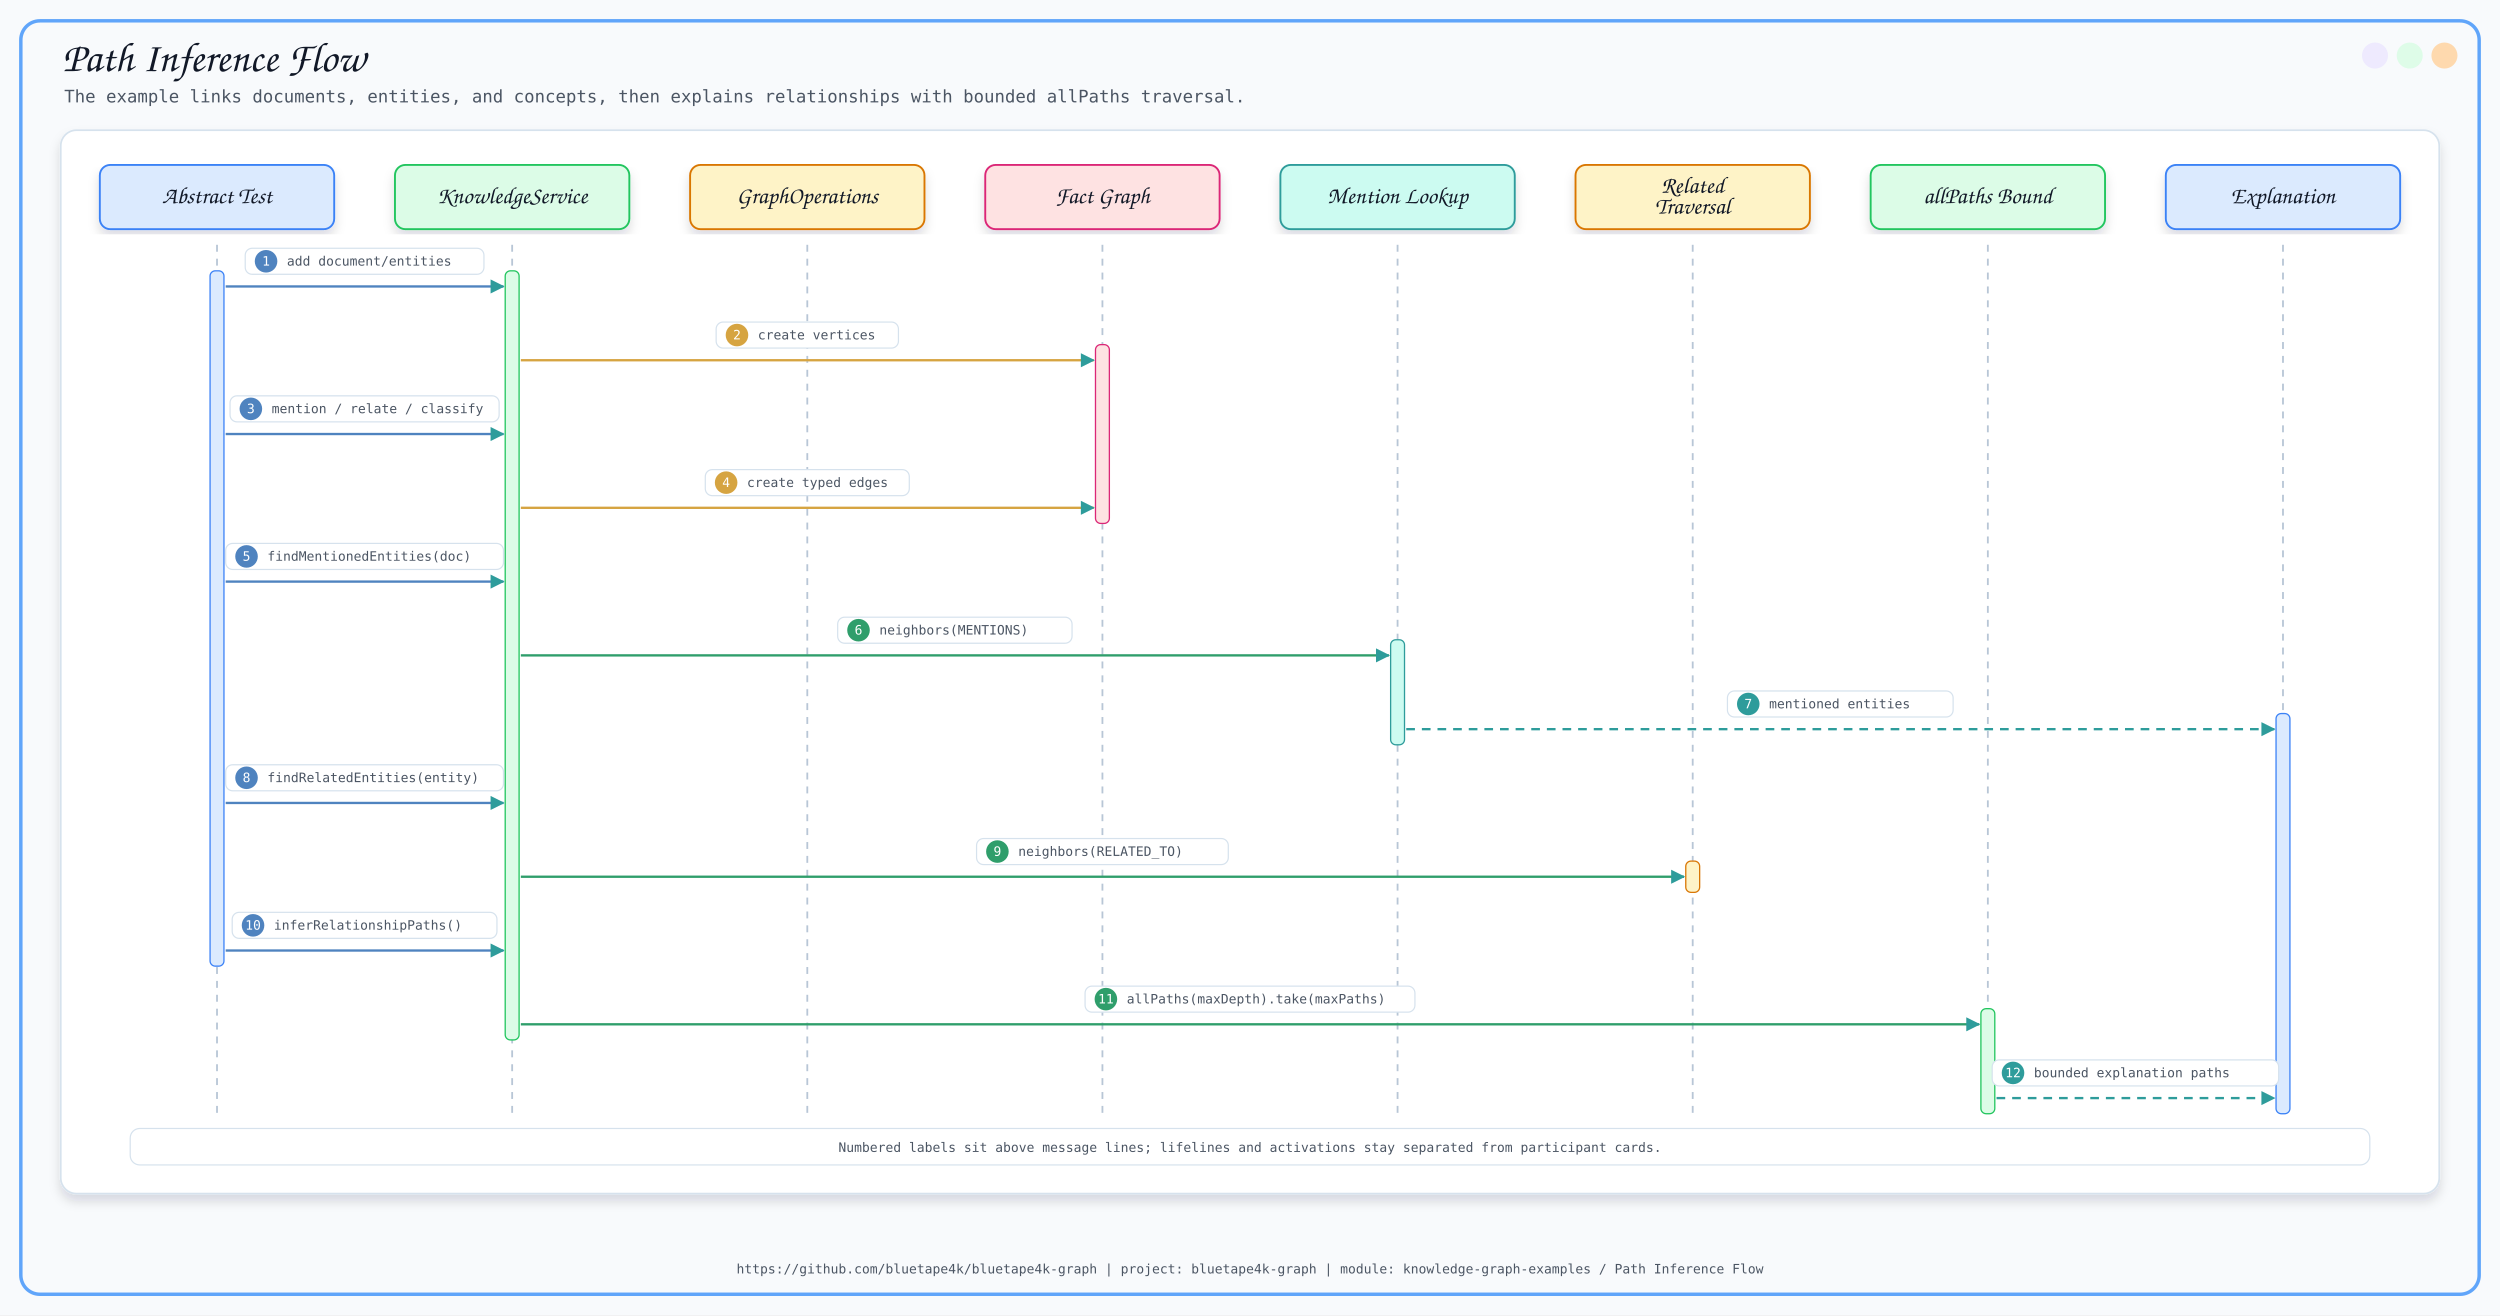
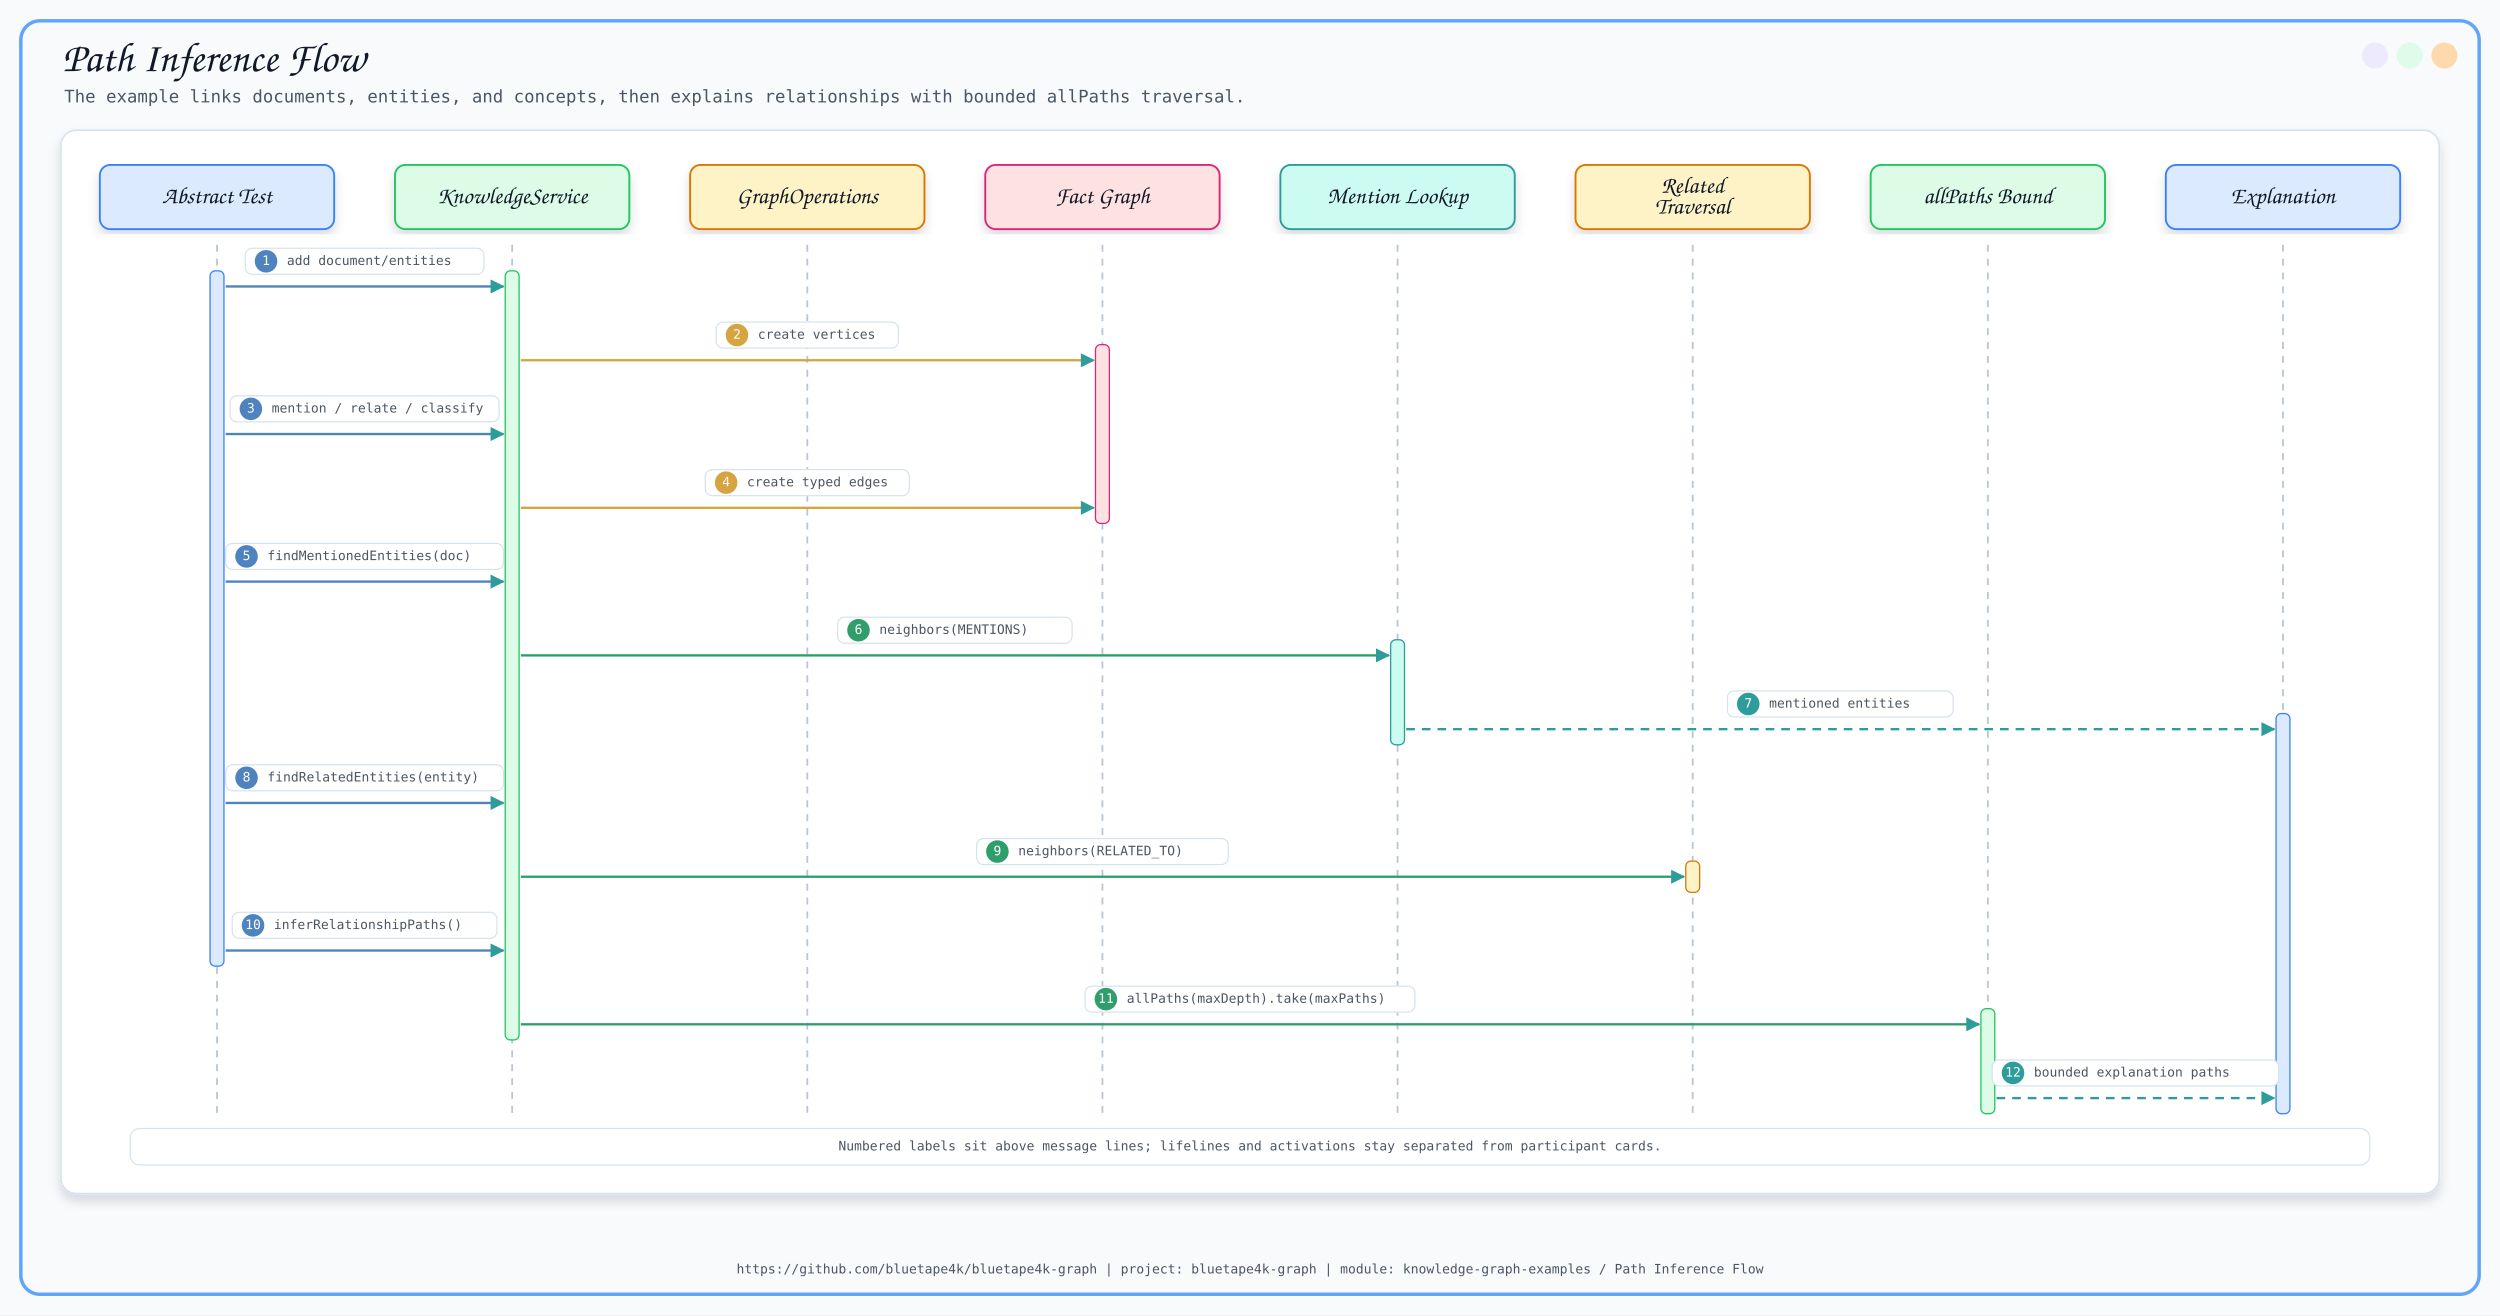
<svg xmlns="http://www.w3.org/2000/svg" width="2880" height="1515" viewBox="0 0 2880 1515">
  <defs>
    <filter id="softShadow" x="-8%" y="-8%" width="116%" height="116%">
      <feDropShadow dx="0" dy="8" stdDeviation="6" flood-color="#0F172A" flood-opacity="0.14" />
    </filter>
    <marker id="arrow" viewBox="0 0 10 10" refX="9" refY="5" markerWidth="8" markerHeight="8" orient="auto-start-reverse">
      <path d="M 0 0 L 10 5 L 0 10 z" fill="#2563EB" />
    </marker>
  </defs>
  <style>
      .title { font-family: 'Architects Daughter', cursive; font-size: 48px; fill: #111827; }
      .subtitle { font-family: 'Comic Mono', monospace; font-size: 20px; fill: #4B5563; }
      .label { font-family: 'Architects Daughter', cursive; font-size: 27px; fill: #111827; }
      .small { font-family: 'Comic Mono', monospace; font-size: 18px; fill: #374151; }
      .tiny { font-family: 'Comic Mono', monospace; font-size: 15px; fill: #4B5563; }
      .card { filter: url(#softShadow); }
      .line { stroke: #2563EB; stroke-width: 3; fill: none; marker-end: url(#arrow); }
      .thin { stroke: #60A5FA; stroke-width: 2; fill: none; marker-end: url(#arrow); }
      .dash { stroke: #64748B; stroke-width: 2; stroke-dasharray: 8 8; fill: none; marker-end: url(#arrow); }
    </style>
  <defs>
    <marker id="seqArrow" markerWidth="6" markerHeight="6" refX="5.5" refY="3" orient="auto" markerUnits="strokeWidth">
      <path d="M 0 0 L 6 3 L 0 6 z" fill="#2E9C9B" />
    </marker>
  </defs>
  <rect x="0" y="0" width="2880" height="1515" fill="#F8FAFC" />
  <rect x="24" y="24" width="2832" height="1467" rx="22" fill="none" stroke="#60A5FA" stroke-width="4" />
  <circle cx="2816" cy="64" r="15" fill="#FED7AA" opacity="0.95" />
  <circle cx="2776" cy="64" r="15" fill="#DCFCE7" opacity="0.95" />
  <circle cx="2736" cy="64" r="15" fill="#EDE9FE" opacity="0.95" />
  <text x="72" y="82" class="title">Path Inference Flow</text>
  <text x="74" y="118" class="subtitle">The example links documents, entities, and concepts, then explains relationships with bounded allPaths traversal.</text>
  <text x="1440.0" y="1467" text-anchor="middle" class="tiny">https://github.com/bluetape4k/bluetape4k-graph | project: bluetape4k-graph | module: knowledge-graph-examples / Path Inference Flow</text>
  <rect x="70" y="150" width="2740" height="1225" rx="18" fill="#FFFFFF" stroke="#D6E2ED" stroke-width="2" filter="url(#softShadow)" />
  <rect x="115.0" y="190" width="270" height="74" rx="12" fill="#DBEAFE" stroke="#3B82F6" stroke-width="2.2" filter="url(#softShadow)" />
-   <text x="250.0" y="227" text-anchor="middle" dominant-baseline="middle" class="label">Abstract Test</text>
+   <text x="250.0" y="227.0" text-anchor="middle" dominant-baseline="middle" class="label">Abstract Test</text>
  <line x1="250.0" y1="282" x2="250.0" y2="1283" stroke="#B8C6D6" stroke-width="2.1" stroke-dasharray="8 8" />
  <rect x="455.0" y="190" width="270" height="74" rx="12" fill="#DCFCE7" stroke="#22C55E" stroke-width="2.2" filter="url(#softShadow)" />
-   <text x="590.0" y="227" text-anchor="middle" dominant-baseline="middle" class="label">KnowledgeService</text>
+   <text x="590.0" y="227.0" text-anchor="middle" dominant-baseline="middle" class="label">KnowledgeService</text>
  <line x1="590.0" y1="282" x2="590.0" y2="1283" stroke="#B8C6D6" stroke-width="2.1" stroke-dasharray="8 8" />
  <rect x="795.0" y="190" width="270" height="74" rx="12" fill="#FEF3C7" stroke="#D97706" stroke-width="2.2" filter="url(#softShadow)" />
-   <text x="930.0" y="227" text-anchor="middle" dominant-baseline="middle" class="label">GraphOperations</text>
+   <text x="930.0" y="227.0" text-anchor="middle" dominant-baseline="middle" class="label">GraphOperations</text>
  <line x1="930.0" y1="282" x2="930.0" y2="1283" stroke="#B8C6D6" stroke-width="2.1" stroke-dasharray="8 8" />
  <rect x="1135.0" y="190" width="270" height="74" rx="12" fill="#FEE2E2" stroke="#DB2777" stroke-width="2.2" filter="url(#softShadow)" />
-   <text x="1270.0" y="227" text-anchor="middle" dominant-baseline="middle" class="label">Fact Graph</text>
+   <text x="1270.0" y="227.0" text-anchor="middle" dominant-baseline="middle" class="label">Fact Graph</text>
  <line x1="1270.0" y1="282" x2="1270.0" y2="1283" stroke="#B8C6D6" stroke-width="2.1" stroke-dasharray="8 8" />
  <rect x="1475.0" y="190" width="270" height="74" rx="12" fill="#CCFBF1" stroke="#2E9C9B" stroke-width="2.2" filter="url(#softShadow)" />
-   <text x="1610.0" y="227" text-anchor="middle" dominant-baseline="middle" class="label">Mention Lookup</text>
+   <text x="1610.0" y="227.0" text-anchor="middle" dominant-baseline="middle" class="label">Mention Lookup</text>
  <line x1="1610.0" y1="282" x2="1610.0" y2="1283" stroke="#B8C6D6" stroke-width="2.1" stroke-dasharray="8 8" />
  <rect x="1815.0" y="190" width="270" height="74" rx="12" fill="#FEF3C7" stroke="#D97706" stroke-width="2.2" filter="url(#softShadow)" />
-   <text x="1950.0" y="215" text-anchor="middle" dominant-baseline="middle" class="label">Related</text>
-   <text x="1950.0" y="239" text-anchor="middle" dominant-baseline="middle" class="label">Traversal</text>
+   <text x="1950.0" y="215.0" text-anchor="middle" dominant-baseline="middle" class="label">Related</text>
+   <text x="1950.0" y="239.0" text-anchor="middle" dominant-baseline="middle" class="label">Traversal</text>
  <line x1="1950.0" y1="282" x2="1950.0" y2="1283" stroke="#B8C6D6" stroke-width="2.1" stroke-dasharray="8 8" />
  <rect x="2155.0" y="190" width="270" height="74" rx="12" fill="#DCFCE7" stroke="#22C55E" stroke-width="2.2" filter="url(#softShadow)" />
-   <text x="2290.0" y="227" text-anchor="middle" dominant-baseline="middle" class="label">allPaths Bound</text>
+   <text x="2290.0" y="227.0" text-anchor="middle" dominant-baseline="middle" class="label">allPaths Bound</text>
  <line x1="2290.0" y1="282" x2="2290.0" y2="1283" stroke="#B8C6D6" stroke-width="2.1" stroke-dasharray="8 8" />
  <rect x="2495.0" y="190" width="270" height="74" rx="12" fill="#DBEAFE" stroke="#3B82F6" stroke-width="2.2" filter="url(#softShadow)" />
-   <text x="2630.0" y="227" text-anchor="middle" dominant-baseline="middle" class="label">Explanation</text>
+   <text x="2630.0" y="227.0" text-anchor="middle" dominant-baseline="middle" class="label">Explanation</text>
  <line x1="2630.0" y1="282" x2="2630.0" y2="1283" stroke="#B8C6D6" stroke-width="2.1" stroke-dasharray="8 8" />
  <rect x="242.0" y="312" width="16" height="801" rx="6" fill="#DBEAFE" stroke="#3B82F6" stroke-width="1.5" />
  <rect x="582.0" y="312" width="16" height="886" rx="6" fill="#DCFCE7" stroke="#22C55E" stroke-width="1.5" />
  <rect x="1262.0" y="397" width="16" height="206" rx="6" fill="#FEE2E2" stroke="#DB2777" stroke-width="1.5" />
  <rect x="1602.0" y="737" width="16" height="121" rx="6" fill="#CCFBF1" stroke="#2E9C9B" stroke-width="1.5" />
  <rect x="1942.0" y="992" width="16" height="36" rx="6" fill="#FEF3C7" stroke="#D97706" stroke-width="1.5" />
  <rect x="2282.0" y="1162" width="16" height="121" rx="6" fill="#DCFCE7" stroke="#22C55E" stroke-width="1.5" />
  <rect x="2622.0" y="822" width="16" height="461" rx="6" fill="#DBEAFE" stroke="#3B82F6" stroke-width="1.5" />
  <line x1="260.0" y1="330" x2="580.0" y2="330" stroke="#4F83BF" stroke-width="2.7" marker-end="url(#seqArrow)" />
  <rect x="282.5" y="286" width="275" height="30" rx="8" fill="#FFFFFF" stroke="#D6E2ED" stroke-width="1.4" />
  <circle cx="306.5" cy="301" r="13" fill="#4F83BF" />
-   <text x="306.5" y="306" text-anchor="middle" class="tiny" style="fill:#FFFFFF">1</text>
-   <text x="330.5" y="306" class="tiny">add document/entities</text>
+   <text x="306.5" y="301" text-anchor="middle" dominant-baseline="middle" class="tiny" style="fill:#FFFFFF">1</text>
+   <text x="330.5" y="301" dominant-baseline="middle" class="tiny">add document/entities</text>
  <line x1="600.0" y1="415" x2="1260.0" y2="415" stroke="#D6A441" stroke-width="2.7" marker-end="url(#seqArrow)" />
  <rect x="825.0" y="371" width="210" height="30" rx="8" fill="#FFFFFF" stroke="#D6E2ED" stroke-width="1.4" />
  <circle cx="849.0" cy="386" r="13" fill="#D6A441" />
-   <text x="849.0" y="391" text-anchor="middle" class="tiny" style="fill:#FFFFFF">2</text>
-   <text x="873.0" y="391" class="tiny">create vertices</text>
+   <text x="849.0" y="386" text-anchor="middle" dominant-baseline="middle" class="tiny" style="fill:#FFFFFF">2</text>
+   <text x="873.0" y="386" dominant-baseline="middle" class="tiny">create vertices</text>
  <line x1="260.0" y1="500" x2="580.0" y2="500" stroke="#4F83BF" stroke-width="2.7" marker-end="url(#seqArrow)" />
  <rect x="265.0" y="456" width="310" height="30" rx="8" fill="#FFFFFF" stroke="#D6E2ED" stroke-width="1.4" />
  <circle cx="289.0" cy="471" r="13" fill="#4F83BF" />
-   <text x="289.0" y="476" text-anchor="middle" class="tiny" style="fill:#FFFFFF">3</text>
-   <text x="313.0" y="476" class="tiny">mention / relate / classify</text>
+   <text x="289.0" y="471" text-anchor="middle" dominant-baseline="middle" class="tiny" style="fill:#FFFFFF">3</text>
+   <text x="313.0" y="471" dominant-baseline="middle" class="tiny">mention / relate / classify</text>
  <line x1="600.0" y1="585" x2="1260.0" y2="585" stroke="#D6A441" stroke-width="2.7" marker-end="url(#seqArrow)" />
  <rect x="812.5" y="541" width="235" height="30" rx="8" fill="#FFFFFF" stroke="#D6E2ED" stroke-width="1.4" />
  <circle cx="836.5" cy="556" r="13" fill="#D6A441" />
-   <text x="836.5" y="561" text-anchor="middle" class="tiny" style="fill:#FFFFFF">4</text>
-   <text x="860.5" y="561" class="tiny">create typed edges</text>
+   <text x="836.5" y="556" text-anchor="middle" dominant-baseline="middle" class="tiny" style="fill:#FFFFFF">4</text>
+   <text x="860.5" y="556" dominant-baseline="middle" class="tiny">create typed edges</text>
  <line x1="260.0" y1="670" x2="580.0" y2="670" stroke="#4F83BF" stroke-width="2.7" marker-end="url(#seqArrow)" />
  <rect x="260.0" y="626" width="320" height="30" rx="8" fill="#FFFFFF" stroke="#D6E2ED" stroke-width="1.4" />
  <circle cx="284.0" cy="641" r="13" fill="#4F83BF" />
-   <text x="284.0" y="646" text-anchor="middle" class="tiny" style="fill:#FFFFFF">5</text>
-   <text x="308.0" y="646" class="tiny">findMentionedEntities(doc)</text>
+   <text x="284.0" y="641" text-anchor="middle" dominant-baseline="middle" class="tiny" style="fill:#FFFFFF">5</text>
+   <text x="308.0" y="641" dominant-baseline="middle" class="tiny">findMentionedEntities(doc)</text>
  <line x1="600.0" y1="755" x2="1600.0" y2="755" stroke="#2F9E6B" stroke-width="2.7" marker-end="url(#seqArrow)" />
  <rect x="965.0" y="711" width="270" height="30" rx="8" fill="#FFFFFF" stroke="#D6E2ED" stroke-width="1.4" />
  <circle cx="989.0" cy="726" r="13" fill="#2F9E6B" />
-   <text x="989.0" y="731" text-anchor="middle" class="tiny" style="fill:#FFFFFF">6</text>
-   <text x="1013.0" y="731" class="tiny">neighbors(MENTIONS)</text>
+   <text x="989.0" y="726" text-anchor="middle" dominant-baseline="middle" class="tiny" style="fill:#FFFFFF">6</text>
+   <text x="1013.0" y="726" dominant-baseline="middle" class="tiny">neighbors(MENTIONS)</text>
  <line x1="1620.0" y1="840" x2="2620.0" y2="840" stroke="#2E9C9B" stroke-width="2.7" stroke-dasharray="10 8" marker-end="url(#seqArrow)" />
  <rect x="1990.0" y="796" width="260" height="30" rx="8" fill="#FFFFFF" stroke="#D6E2ED" stroke-width="1.4" />
  <circle cx="2014.0" cy="811" r="13" fill="#2E9C9B" />
-   <text x="2014.0" y="816" text-anchor="middle" class="tiny" style="fill:#FFFFFF">7</text>
-   <text x="2038.0" y="816" class="tiny">mentioned entities</text>
+   <text x="2014.0" y="811" text-anchor="middle" dominant-baseline="middle" class="tiny" style="fill:#FFFFFF">7</text>
+   <text x="2038.0" y="811" dominant-baseline="middle" class="tiny">mentioned entities</text>
  <line x1="260.0" y1="925" x2="580.0" y2="925" stroke="#4F83BF" stroke-width="2.7" marker-end="url(#seqArrow)" />
  <rect x="260.0" y="881" width="320" height="30" rx="8" fill="#FFFFFF" stroke="#D6E2ED" stroke-width="1.4" />
  <circle cx="284.0" cy="896" r="13" fill="#4F83BF" />
-   <text x="284.0" y="901" text-anchor="middle" class="tiny" style="fill:#FFFFFF">8</text>
-   <text x="308.0" y="901" class="tiny">findRelatedEntities(entity)</text>
+   <text x="284.0" y="896" text-anchor="middle" dominant-baseline="middle" class="tiny" style="fill:#FFFFFF">8</text>
+   <text x="308.0" y="896" dominant-baseline="middle" class="tiny">findRelatedEntities(entity)</text>
  <line x1="600.0" y1="1010" x2="1940.0" y2="1010" stroke="#2F9E6B" stroke-width="2.7" marker-end="url(#seqArrow)" />
  <rect x="1125.0" y="966" width="290" height="30" rx="8" fill="#FFFFFF" stroke="#D6E2ED" stroke-width="1.4" />
  <circle cx="1149.0" cy="981" r="13" fill="#2F9E6B" />
-   <text x="1149.0" y="986" text-anchor="middle" class="tiny" style="fill:#FFFFFF">9</text>
-   <text x="1173.0" y="986" class="tiny">neighbors(RELATED_TO)</text>
+   <text x="1149.0" y="981" text-anchor="middle" dominant-baseline="middle" class="tiny" style="fill:#FFFFFF">9</text>
+   <text x="1173.0" y="981" dominant-baseline="middle" class="tiny">neighbors(RELATED_TO)</text>
  <line x1="260.0" y1="1095" x2="580.0" y2="1095" stroke="#4F83BF" stroke-width="2.7" marker-end="url(#seqArrow)" />
  <rect x="267.5" y="1051" width="305" height="30" rx="8" fill="#FFFFFF" stroke="#D6E2ED" stroke-width="1.4" />
  <circle cx="291.5" cy="1066" r="13" fill="#4F83BF" />
-   <text x="291.5" y="1071" text-anchor="middle" class="tiny" style="fill:#FFFFFF">10</text>
-   <text x="315.5" y="1071" class="tiny">inferRelationshipPaths()</text>
+   <text x="291.5" y="1066" text-anchor="middle" dominant-baseline="middle" class="tiny" style="fill:#FFFFFF">10</text>
+   <text x="315.5" y="1066" dominant-baseline="middle" class="tiny">inferRelationshipPaths()</text>
  <line x1="600.0" y1="1180" x2="2280.0" y2="1180" stroke="#2F9E6B" stroke-width="2.7" marker-end="url(#seqArrow)" />
  <rect x="1250.0" y="1136" width="380" height="30" rx="8" fill="#FFFFFF" stroke="#D6E2ED" stroke-width="1.4" />
  <circle cx="1274.0" cy="1151" r="13" fill="#2F9E6B" />
-   <text x="1274.0" y="1156" text-anchor="middle" class="tiny" style="fill:#FFFFFF">11</text>
-   <text x="1298.0" y="1156" class="tiny">allPaths(maxDepth).take(maxPaths)</text>
+   <text x="1274.0" y="1151" text-anchor="middle" dominant-baseline="middle" class="tiny" style="fill:#FFFFFF">11</text>
+   <text x="1298.0" y="1151" dominant-baseline="middle" class="tiny">allPaths(maxDepth).take(maxPaths)</text>
  <line x1="2300.0" y1="1265" x2="2620.0" y2="1265" stroke="#2E9C9B" stroke-width="2.7" stroke-dasharray="10 8" marker-end="url(#seqArrow)" />
  <rect x="2295.0" y="1221" width="330" height="30" rx="8" fill="#FFFFFF" stroke="#D6E2ED" stroke-width="1.4" />
  <circle cx="2319.0" cy="1236" r="13" fill="#2E9C9B" />
-   <text x="2319.0" y="1241" text-anchor="middle" class="tiny" style="fill:#FFFFFF">12</text>
-   <text x="2343.0" y="1241" class="tiny">bounded explanation paths</text>
+   <text x="2319.0" y="1236" text-anchor="middle" dominant-baseline="middle" class="tiny" style="fill:#FFFFFF">12</text>
+   <text x="2343.0" y="1236" dominant-baseline="middle" class="tiny">bounded explanation paths</text>
  <rect x="150" y="1300" width="2580" height="42" rx="11" fill="#FFFFFF" stroke="#D6E2ED" stroke-width="1.4" />
-   <text x="1440.0" y="1327" text-anchor="middle" class="tiny">Numbered labels sit above message lines; lifelines and activations stay separated from participant cards.</text>
+   <text x="1440.0" y="1321" text-anchor="middle" dominant-baseline="middle" class="tiny">Numbered labels sit above message lines; lifelines and activations stay separated from participant cards.</text>
</svg>
